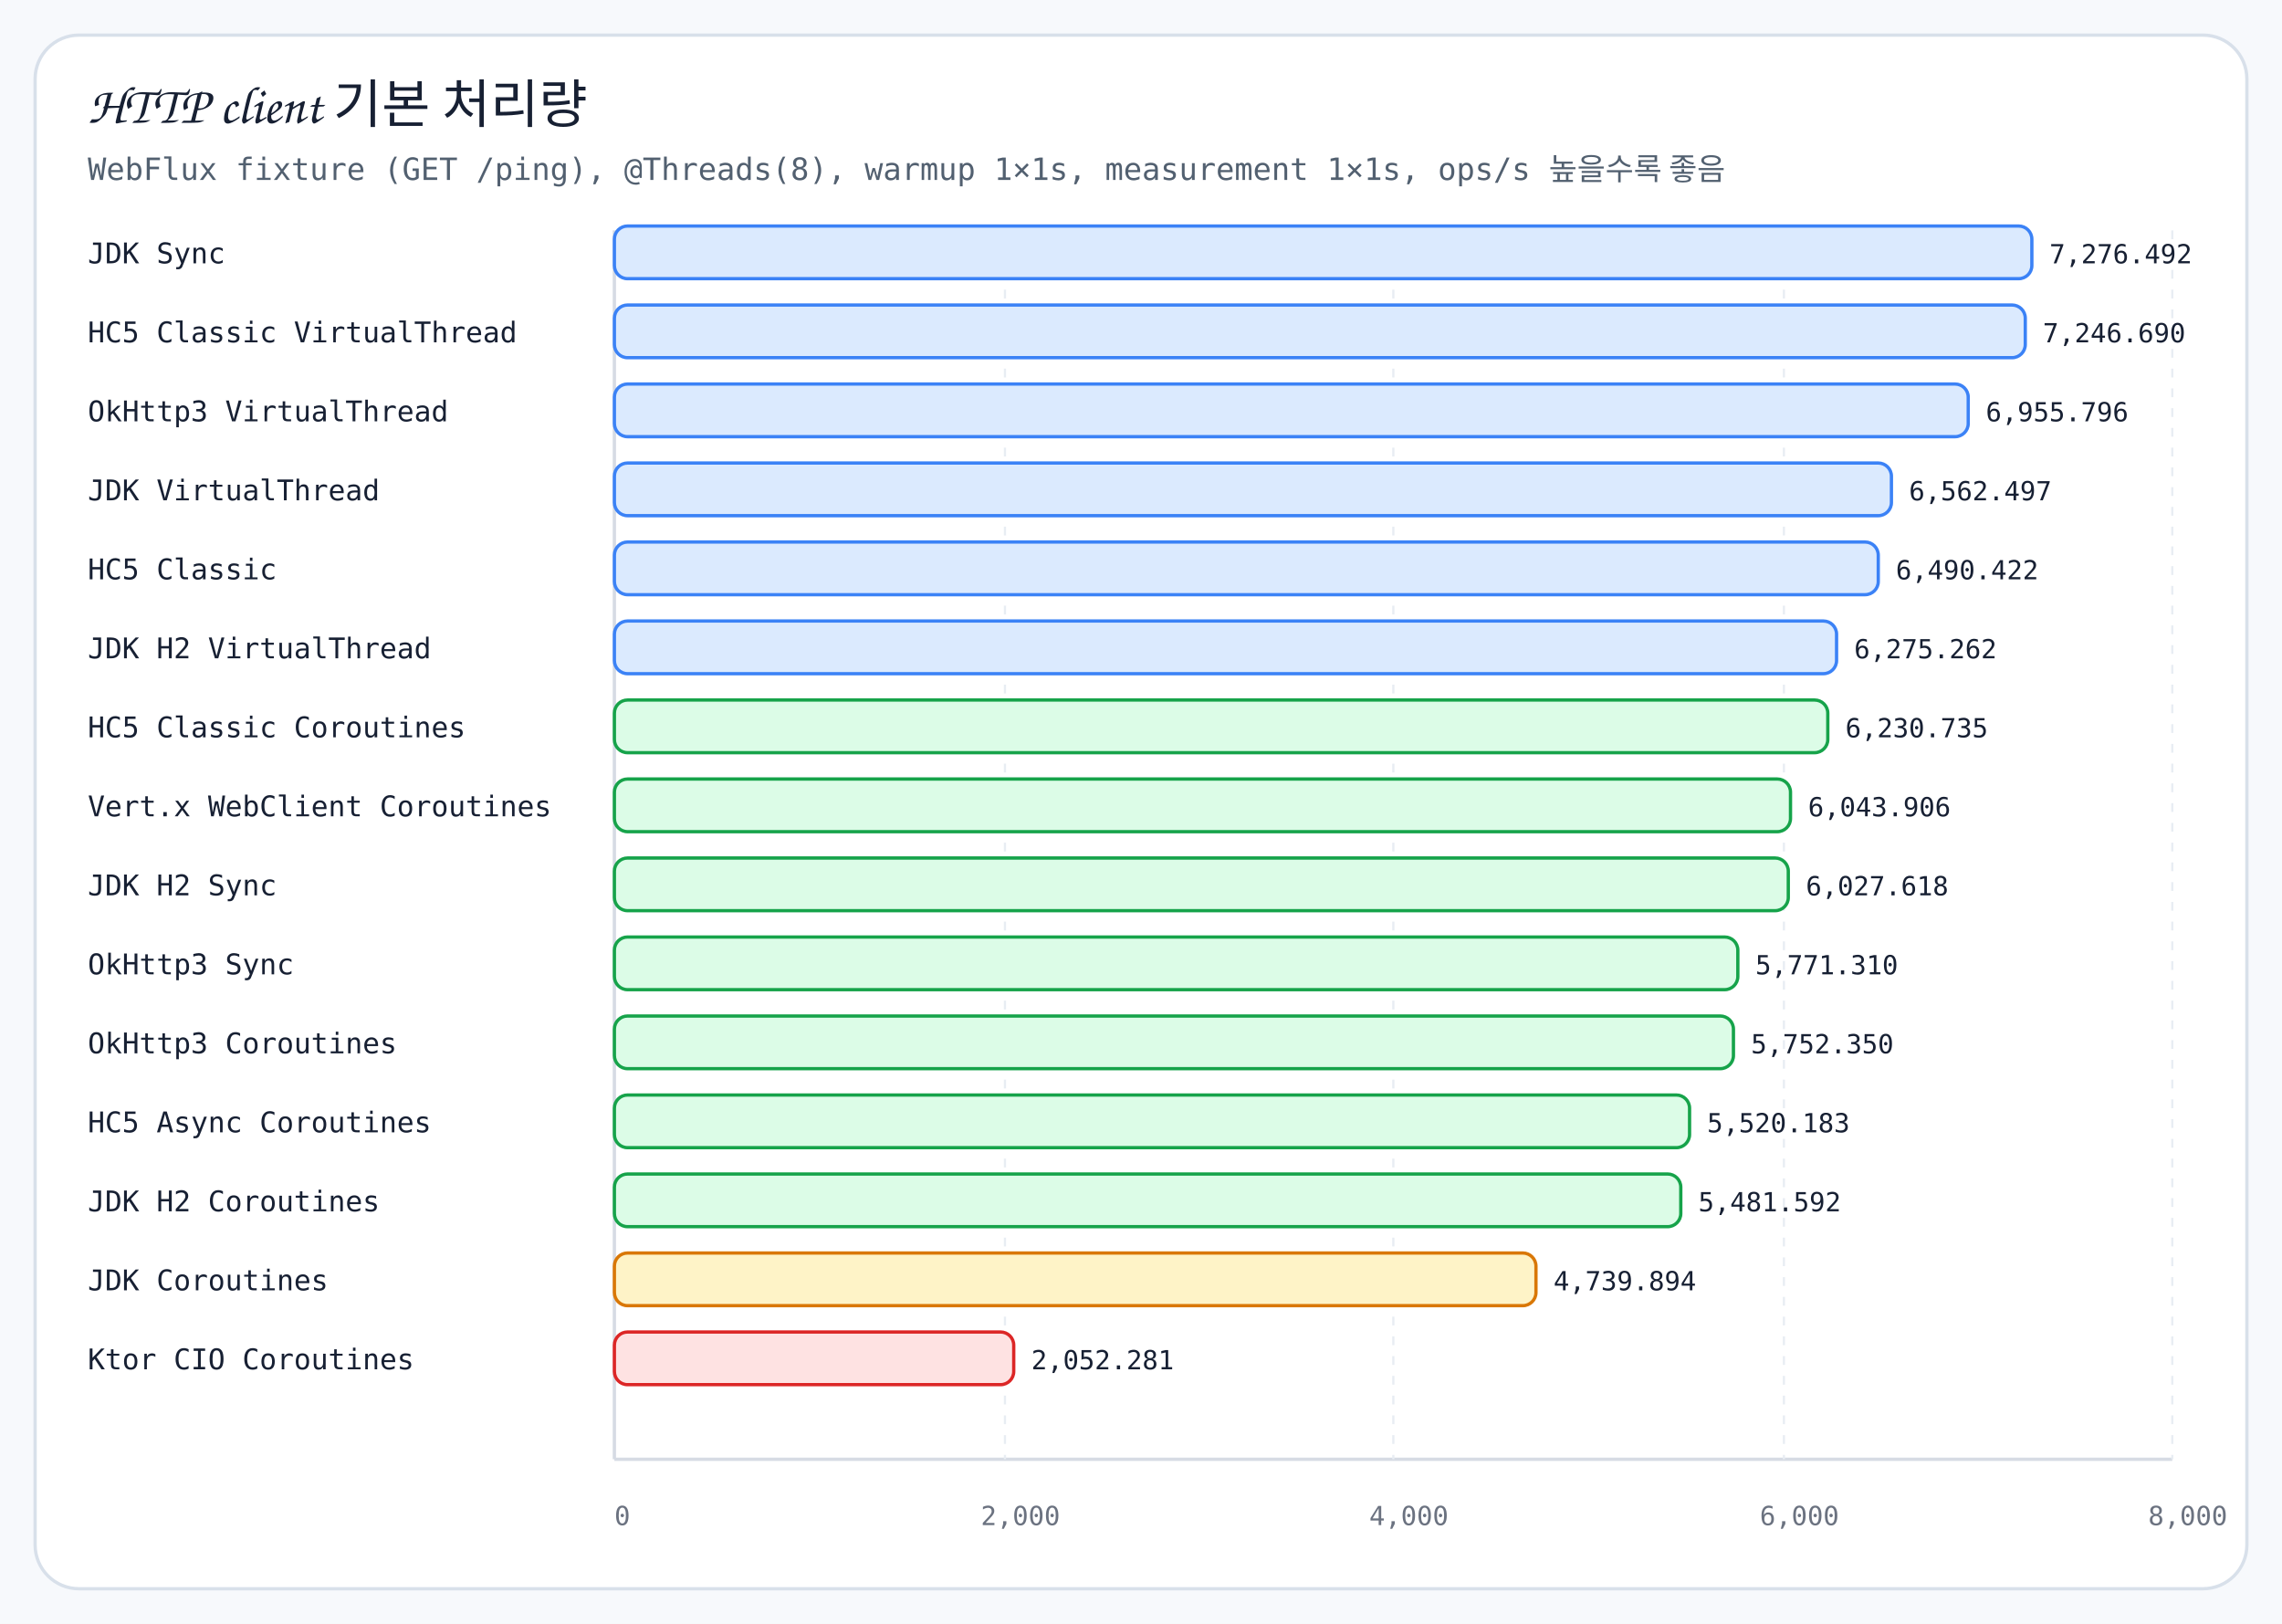
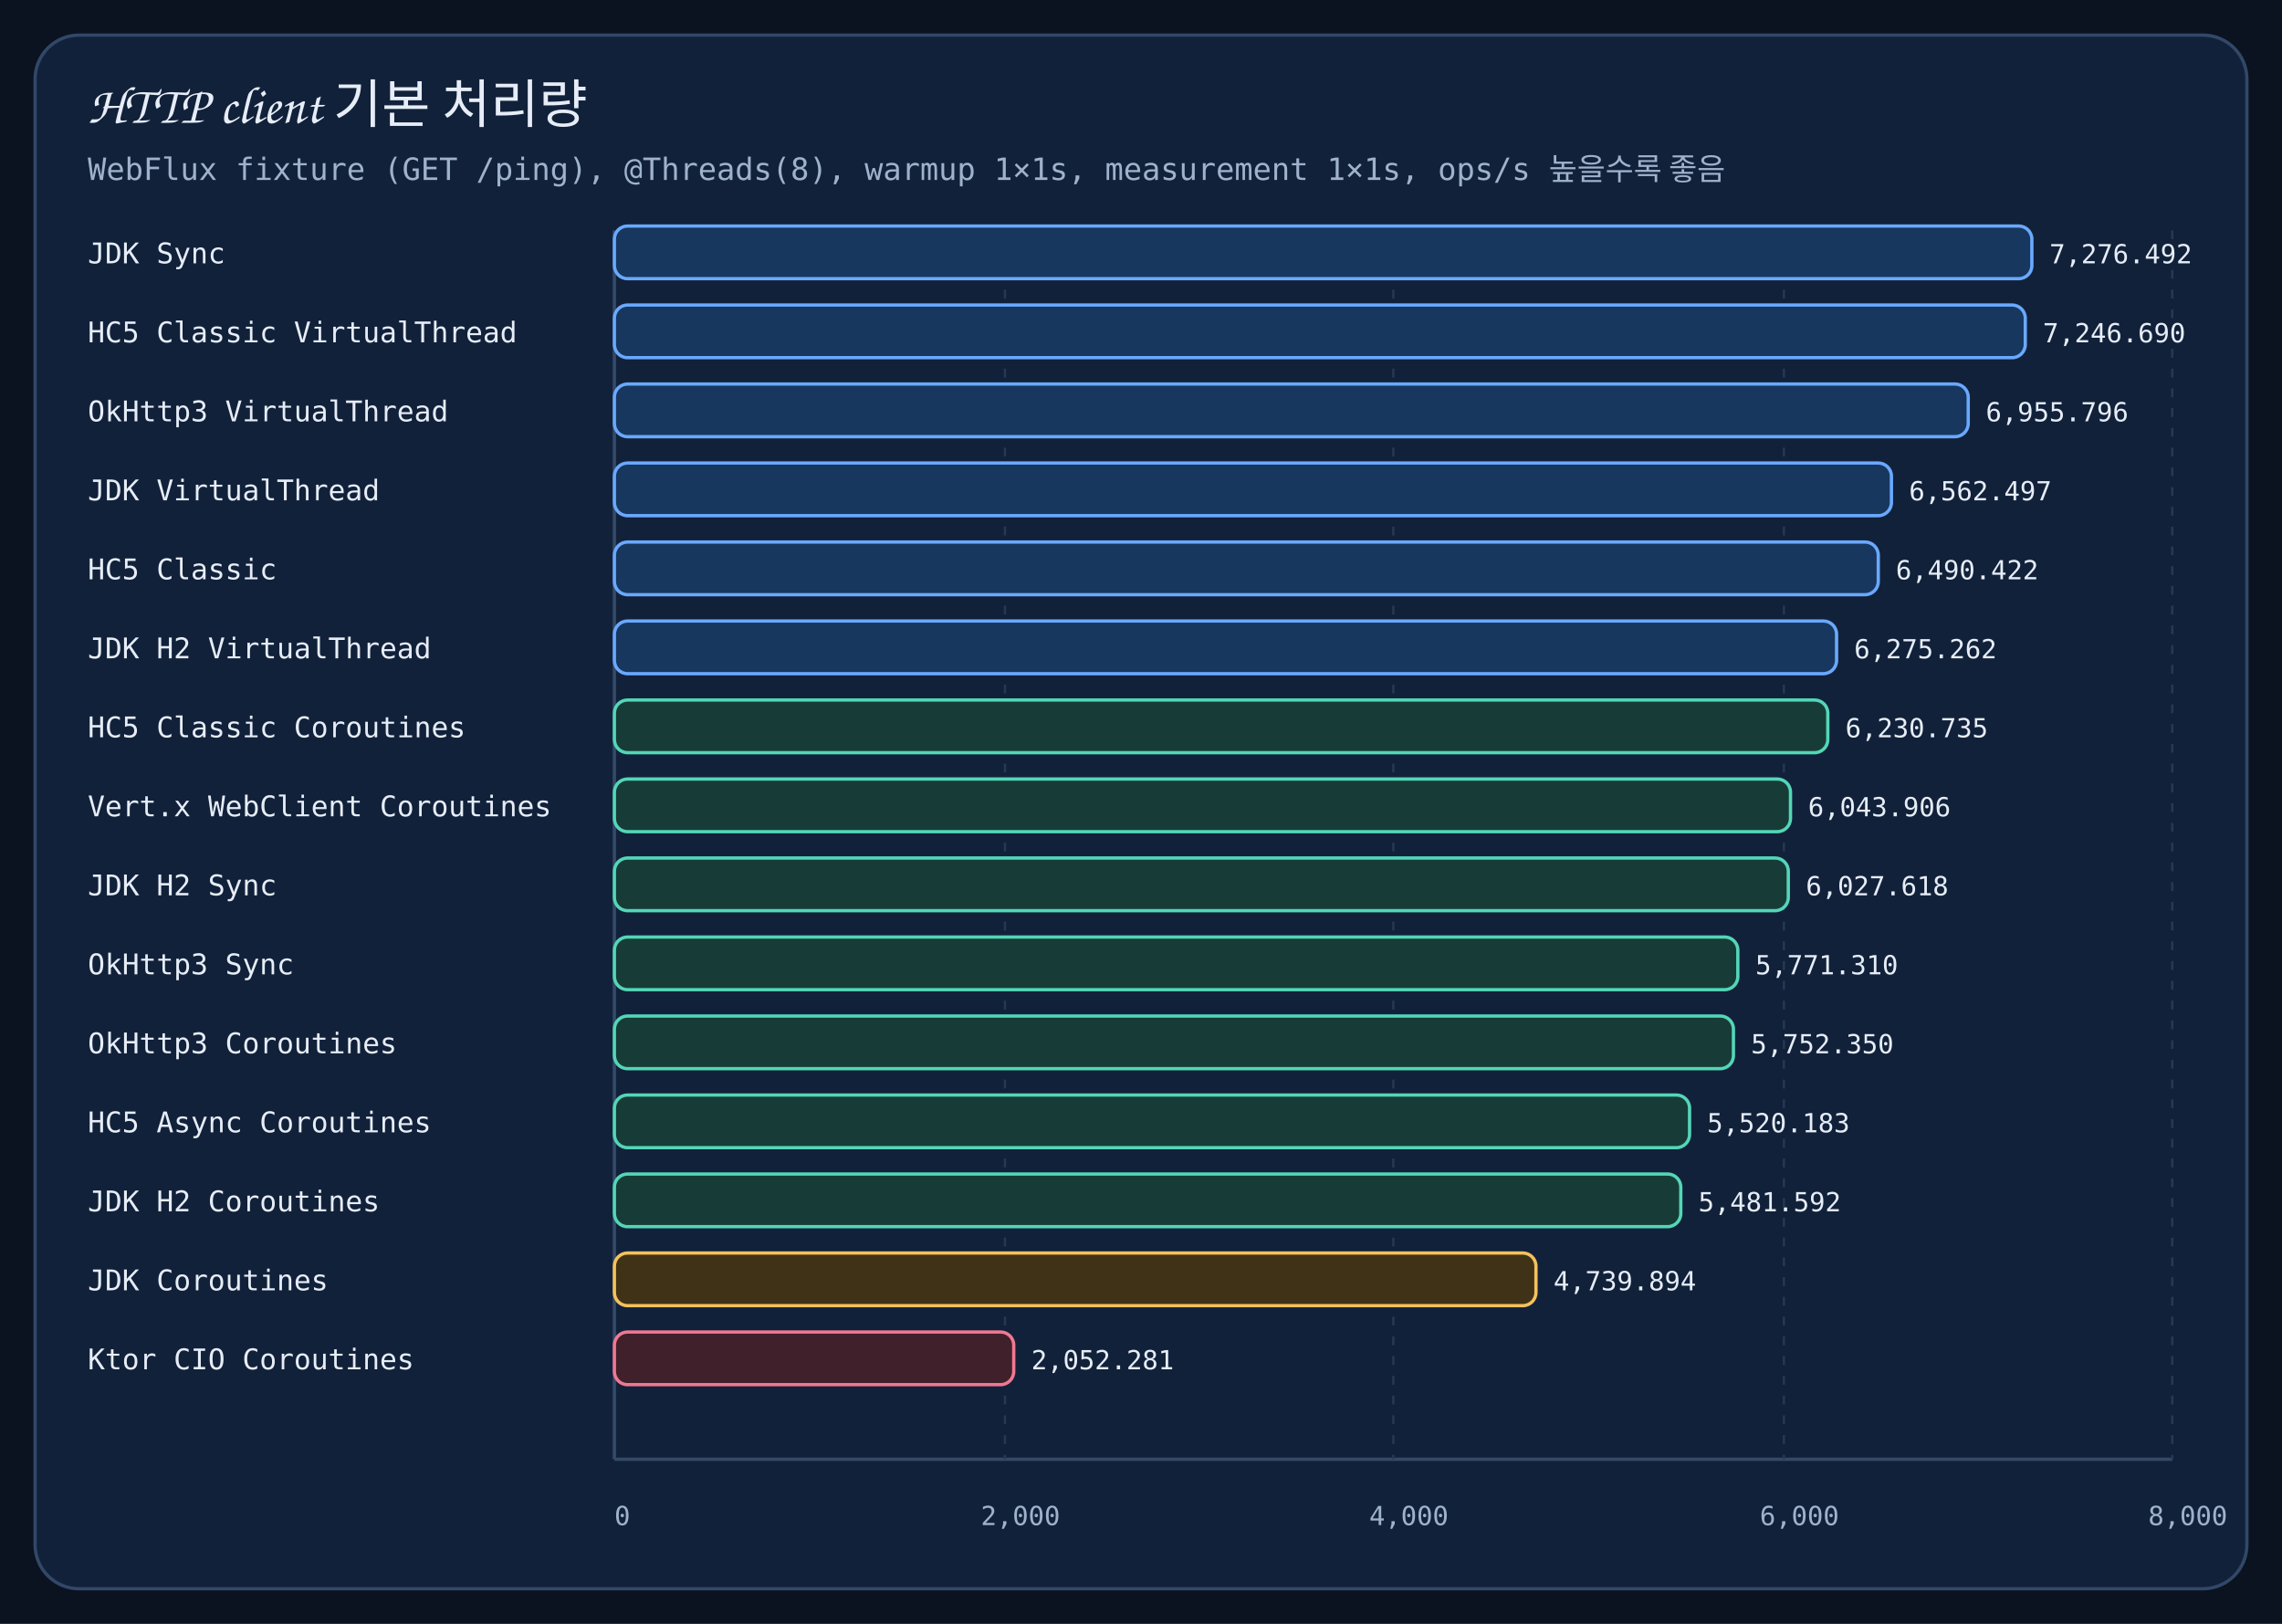
<svg xmlns="http://www.w3.org/2000/svg" width="1040" height="740" viewBox="0 0 1040 740" role="img" aria-labelledby="title desc">
  <defs>
    <style>
-       .title{font-family:"goorm Sans","Comic Sans MS",cursive;font-size:24px;font-weight:400;fill:#172033}
-       .subtitle{font-family:"goorm Sans Code","goorm Sans",monospace;font-size:14px;fill:#526070}
-       .label{font-family:"goorm Sans Code","goorm Sans",monospace;font-size:13px;fill:#172033}
-       .value{font-family:"goorm Sans Code","goorm Sans",monospace;font-size:12px;fill:#172033}
-       .tick{font-family:"goorm Sans Code","goorm Sans",monospace;font-size:12px;fill:#6b7280}
+       .title{font-family:"goorm Sans","Comic Sans MS",cursive;font-size:24px;font-weight:400;fill:#e6edf7}
+       .subtitle{font-family:"goorm Sans Code","goorm Sans",monospace;font-size:14px;fill:#9fb2cc}
+       .label{font-family:"goorm Sans Code","goorm Sans",monospace;font-size:13px;fill:#e6edf7}
+       .value{font-family:"goorm Sans Code","goorm Sans",monospace;font-size:12px;fill:#e6edf7}
+       .tick{font-family:"goorm Sans Code","goorm Sans",monospace;font-size:12px;fill:#9fb2cc}
    </style>
  </defs>
-   <rect width="1040" height="740" fill="#f7f9fc" />
-   <rect x="16" y="16" width="1008" height="708" rx="20" fill="#ffffff" stroke="#d8e0ea" stroke-width="1.5" />
+   <rect width="1040" height="740" fill="#0b1220" />
+   <rect x="16" y="16" width="1008" height="708" rx="20" fill="#12213a" stroke="#314868" stroke-width="1.5" />
  <text class="title" x="40" y="56">HTTP client 기본 처리량</text>
  <text class="subtitle" x="40" y="82">WebFlux fixture (GET /ping), @Threads(8), warmup 1×1s, measurement 1×1s, ops/s 높을수록 좋음</text>
-   <line x1="280" y1="665" x2="990" y2="665" stroke="#d6dbe4" stroke-width="1.5" />
-   <line x1="280" y1="105" x2="280" y2="665" stroke="#d6dbe4" stroke-width="1.5" />
-   <line x1="458" y1="105" x2="458" y2="665" stroke="#e8edf3" stroke-width="1" stroke-dasharray="4 5" />
-   <line x1="635" y1="105" x2="635" y2="665" stroke="#e8edf3" stroke-width="1" stroke-dasharray="4 5" />
-   <line x1="813" y1="105" x2="813" y2="665" stroke="#e8edf3" stroke-width="1" stroke-dasharray="4 5" />
-   <line x1="990" y1="105" x2="990" y2="665" stroke="#e8edf3" stroke-width="1" stroke-dasharray="4 5" />
+   <line x1="280" y1="665" x2="990" y2="665" stroke="#334a68" stroke-width="1.5" />
+   <line x1="280" y1="105" x2="280" y2="665" stroke="#334a68" stroke-width="1.5" />
+   <line x1="458" y1="105" x2="458" y2="665" stroke="#263954" stroke-width="1" stroke-dasharray="4 5" />
+   <line x1="635" y1="105" x2="635" y2="665" stroke="#263954" stroke-width="1" stroke-dasharray="4 5" />
+   <line x1="813" y1="105" x2="813" y2="665" stroke="#263954" stroke-width="1" stroke-dasharray="4 5" />
+   <line x1="990" y1="105" x2="990" y2="665" stroke="#263954" stroke-width="1" stroke-dasharray="4 5" />
  <text class="tick" x="280" y="695">0</text>
  <text class="tick" x="447" y="695">2,000</text>
  <text class="tick" x="624" y="695">4,000</text>
  <text class="tick" x="802" y="695">6,000</text>
  <text class="tick" x="979" y="695">8,000</text>
  <text class="label" x="40" y="120">JDK Sync</text>
-   <rect x="280" y="103" width="646" height="24" rx="6" fill="#dbeafe" stroke="#3b82f6" stroke-width="1.5" />
+   <rect x="280" y="103" width="646" height="24" rx="6" fill="#17375e" stroke="#6aa9ff" stroke-width="1.5" />
  <text class="value" x="934" y="120">7,276.492</text>
  <text class="label" x="40" y="156">HC5 Classic VirtualThread</text>
-   <rect x="280" y="139" width="643" height="24" rx="6" fill="#dbeafe" stroke="#3b82f6" stroke-width="1.5" />
+   <rect x="280" y="139" width="643" height="24" rx="6" fill="#17375e" stroke="#6aa9ff" stroke-width="1.5" />
  <text class="value" x="931" y="156">7,246.690</text>
  <text class="label" x="40" y="192">OkHttp3 VirtualThread</text>
-   <rect x="280" y="175" width="617" height="24" rx="6" fill="#dbeafe" stroke="#3b82f6" stroke-width="1.5" />
+   <rect x="280" y="175" width="617" height="24" rx="6" fill="#17375e" stroke="#6aa9ff" stroke-width="1.5" />
  <text class="value" x="905" y="192">6,955.796</text>
  <text class="label" x="40" y="228">JDK VirtualThread</text>
-   <rect x="280" y="211" width="582" height="24" rx="6" fill="#dbeafe" stroke="#3b82f6" stroke-width="1.5" />
+   <rect x="280" y="211" width="582" height="24" rx="6" fill="#17375e" stroke="#6aa9ff" stroke-width="1.5" />
  <text class="value" x="870" y="228">6,562.497</text>
  <text class="label" x="40" y="264">HC5 Classic</text>
-   <rect x="280" y="247" width="576" height="24" rx="6" fill="#dbeafe" stroke="#3b82f6" stroke-width="1.5" />
+   <rect x="280" y="247" width="576" height="24" rx="6" fill="#17375e" stroke="#6aa9ff" stroke-width="1.5" />
  <text class="value" x="864" y="264">6,490.422</text>
  <text class="label" x="40" y="300">JDK H2 VirtualThread</text>
-   <rect x="280" y="283" width="557" height="24" rx="6" fill="#dbeafe" stroke="#3b82f6" stroke-width="1.5" />
+   <rect x="280" y="283" width="557" height="24" rx="6" fill="#17375e" stroke="#6aa9ff" stroke-width="1.5" />
  <text class="value" x="845" y="300">6,275.262</text>
  <text class="label" x="40" y="336">HC5 Classic Coroutines</text>
-   <rect x="280" y="319" width="553" height="24" rx="6" fill="#dcfce7" stroke="#16a34a" stroke-width="1.5" />
+   <rect x="280" y="319" width="553" height="24" rx="6" fill="#173c37" stroke="#53d6b7" stroke-width="1.5" />
  <text class="value" x="841" y="336">6,230.735</text>
  <text class="label" x="40" y="372">Vert.x WebClient Coroutines</text>
-   <rect x="280" y="355" width="536" height="24" rx="6" fill="#dcfce7" stroke="#16a34a" stroke-width="1.5" />
+   <rect x="280" y="355" width="536" height="24" rx="6" fill="#173c37" stroke="#53d6b7" stroke-width="1.5" />
  <text class="value" x="824" y="372">6,043.906</text>
  <text class="label" x="40" y="408">JDK H2 Sync</text>
-   <rect x="280" y="391" width="535" height="24" rx="6" fill="#dcfce7" stroke="#16a34a" stroke-width="1.5" />
+   <rect x="280" y="391" width="535" height="24" rx="6" fill="#173c37" stroke="#53d6b7" stroke-width="1.5" />
  <text class="value" x="823" y="408">6,027.618</text>
  <text class="label" x="40" y="444">OkHttp3 Sync</text>
-   <rect x="280" y="427" width="512" height="24" rx="6" fill="#dcfce7" stroke="#16a34a" stroke-width="1.5" />
+   <rect x="280" y="427" width="512" height="24" rx="6" fill="#173c37" stroke="#53d6b7" stroke-width="1.5" />
  <text class="value" x="800" y="444">5,771.310</text>
  <text class="label" x="40" y="480">OkHttp3 Coroutines</text>
-   <rect x="280" y="463" width="510" height="24" rx="6" fill="#dcfce7" stroke="#16a34a" stroke-width="1.5" />
+   <rect x="280" y="463" width="510" height="24" rx="6" fill="#173c37" stroke="#53d6b7" stroke-width="1.5" />
  <text class="value" x="798" y="480">5,752.350</text>
  <text class="label" x="40" y="516">HC5 Async Coroutines</text>
-   <rect x="280" y="499" width="490" height="24" rx="6" fill="#dcfce7" stroke="#16a34a" stroke-width="1.5" />
+   <rect x="280" y="499" width="490" height="24" rx="6" fill="#173c37" stroke="#53d6b7" stroke-width="1.5" />
  <text class="value" x="778" y="516">5,520.183</text>
  <text class="label" x="40" y="552">JDK H2 Coroutines</text>
-   <rect x="280" y="535" width="486" height="24" rx="6" fill="#dcfce7" stroke="#16a34a" stroke-width="1.5" />
+   <rect x="280" y="535" width="486" height="24" rx="6" fill="#173c37" stroke="#53d6b7" stroke-width="1.5" />
  <text class="value" x="774" y="552">5,481.592</text>
  <text class="label" x="40" y="588">JDK Coroutines</text>
-   <rect x="280" y="571" width="420" height="24" rx="6" fill="#fef3c7" stroke="#d97706" stroke-width="1.5" />
+   <rect x="280" y="571" width="420" height="24" rx="6" fill="#3f3217" stroke="#f5c15c" stroke-width="1.5" />
  <text class="value" x="708" y="588">4,739.894</text>
  <text class="label" x="40" y="624">Ktor CIO Coroutines</text>
-   <rect x="280" y="607" width="182" height="24" rx="6" fill="#fee2e2" stroke="#dc2626" stroke-width="1.5" />
+   <rect x="280" y="607" width="182" height="24" rx="6" fill="#40202b" stroke="#ef7892" stroke-width="1.5" />
  <text class="value" x="470" y="624">2,052.281</text>
</svg>
